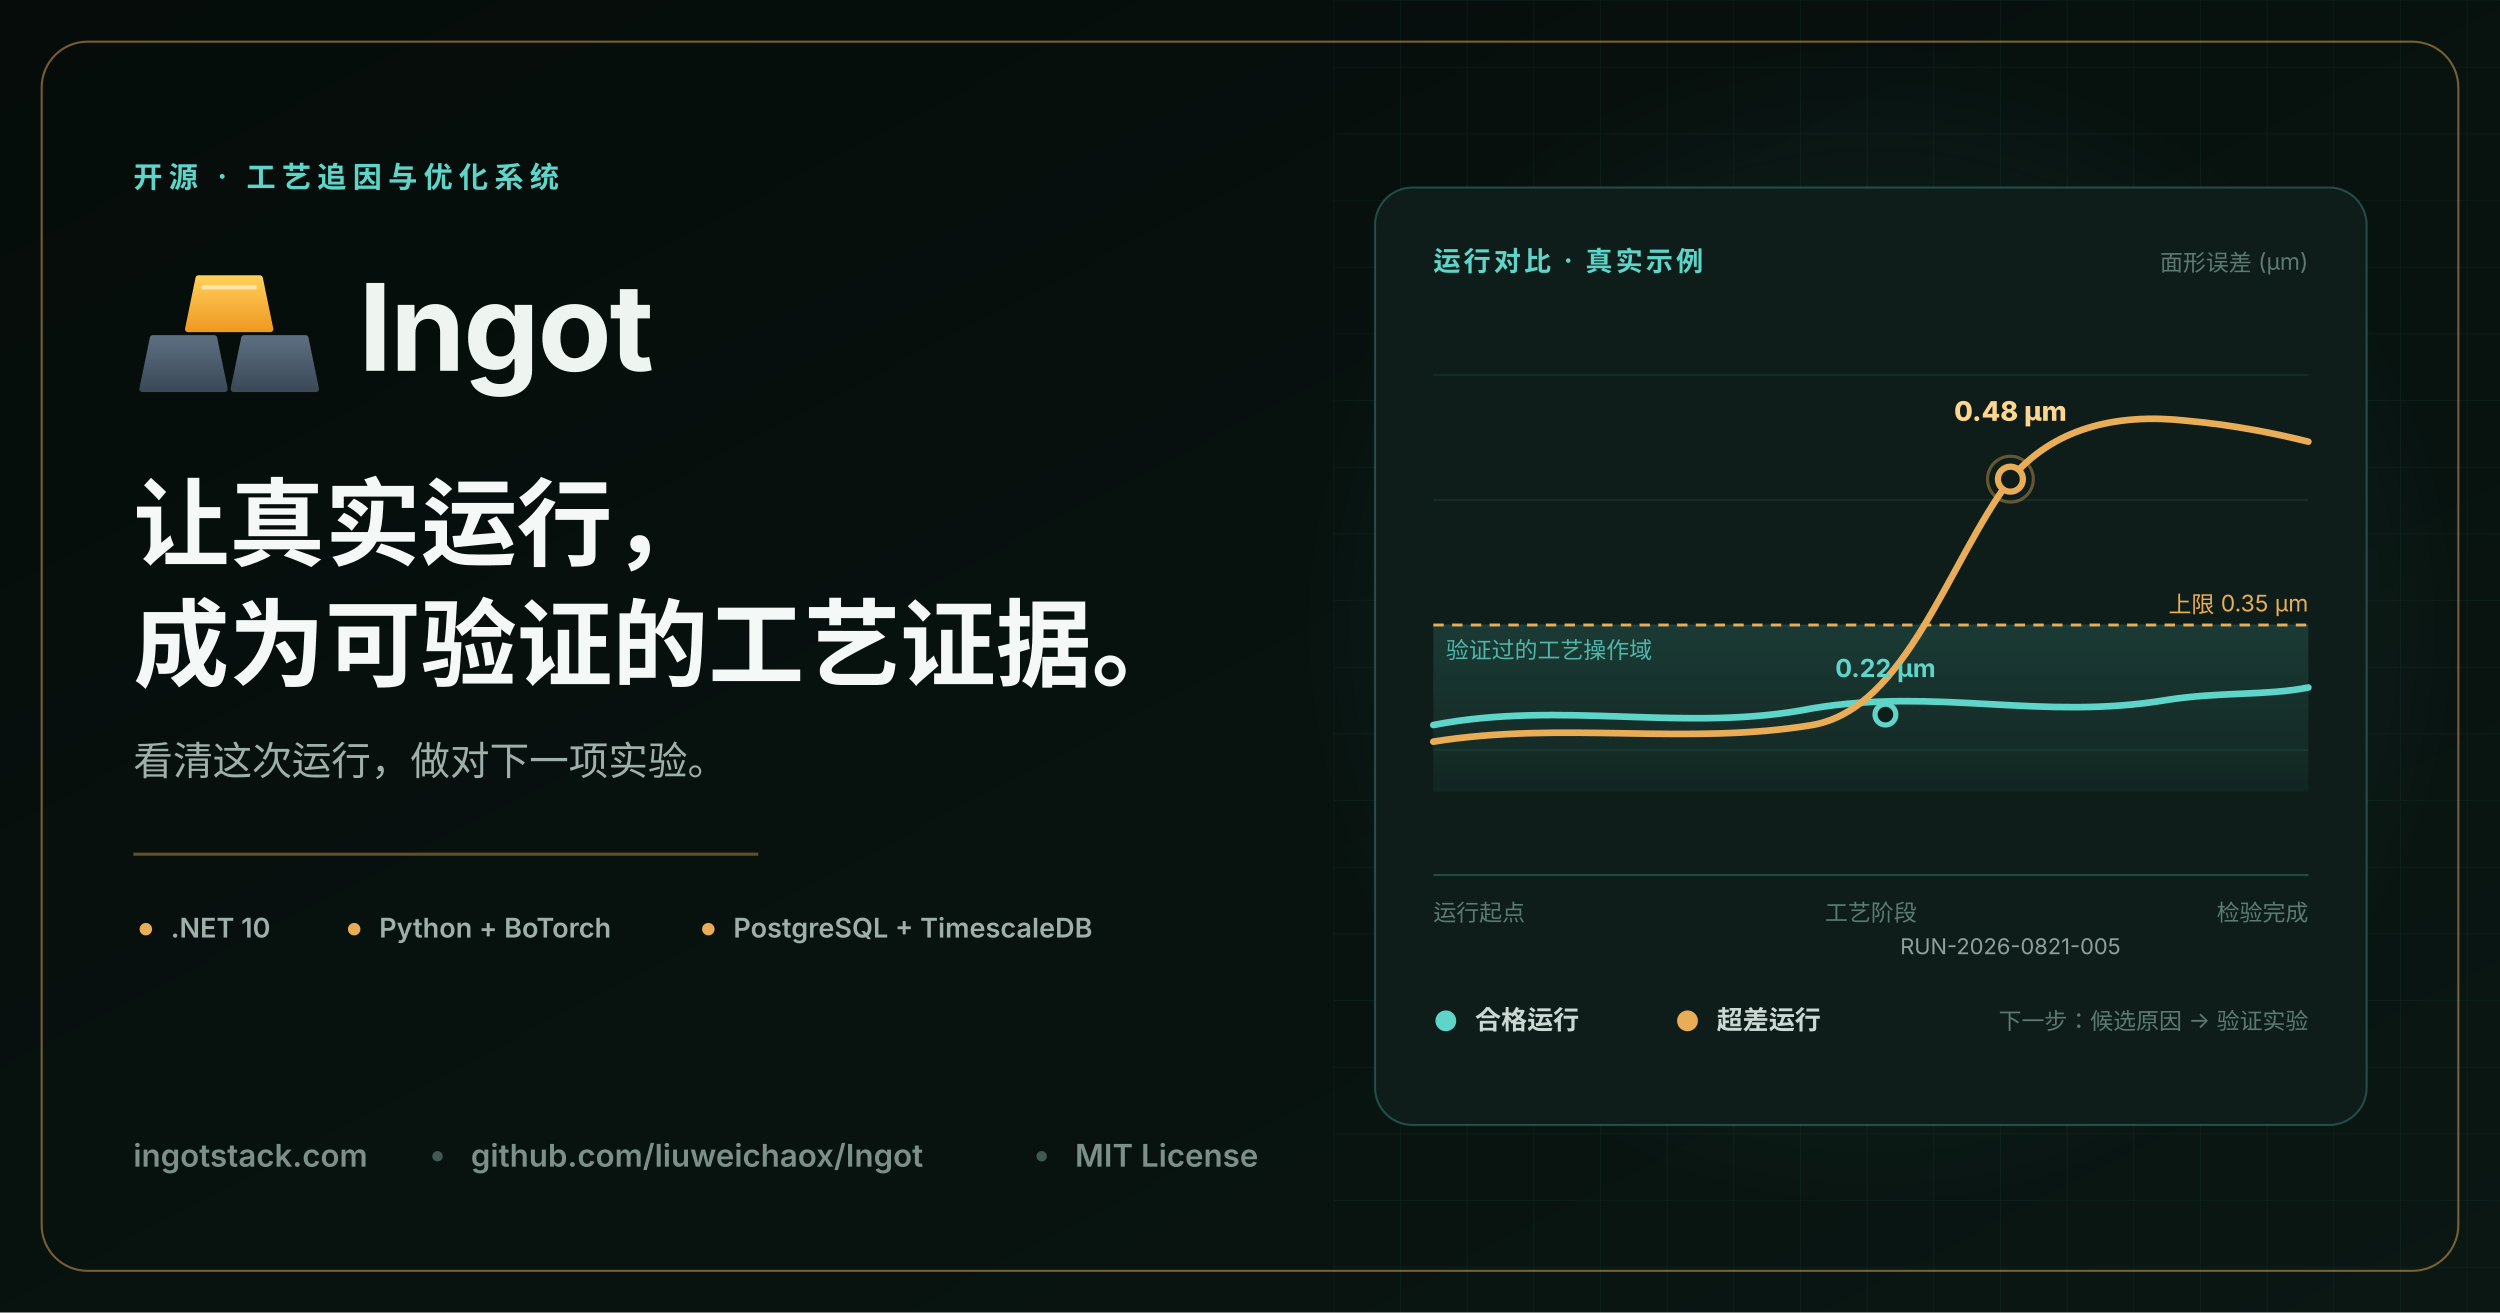
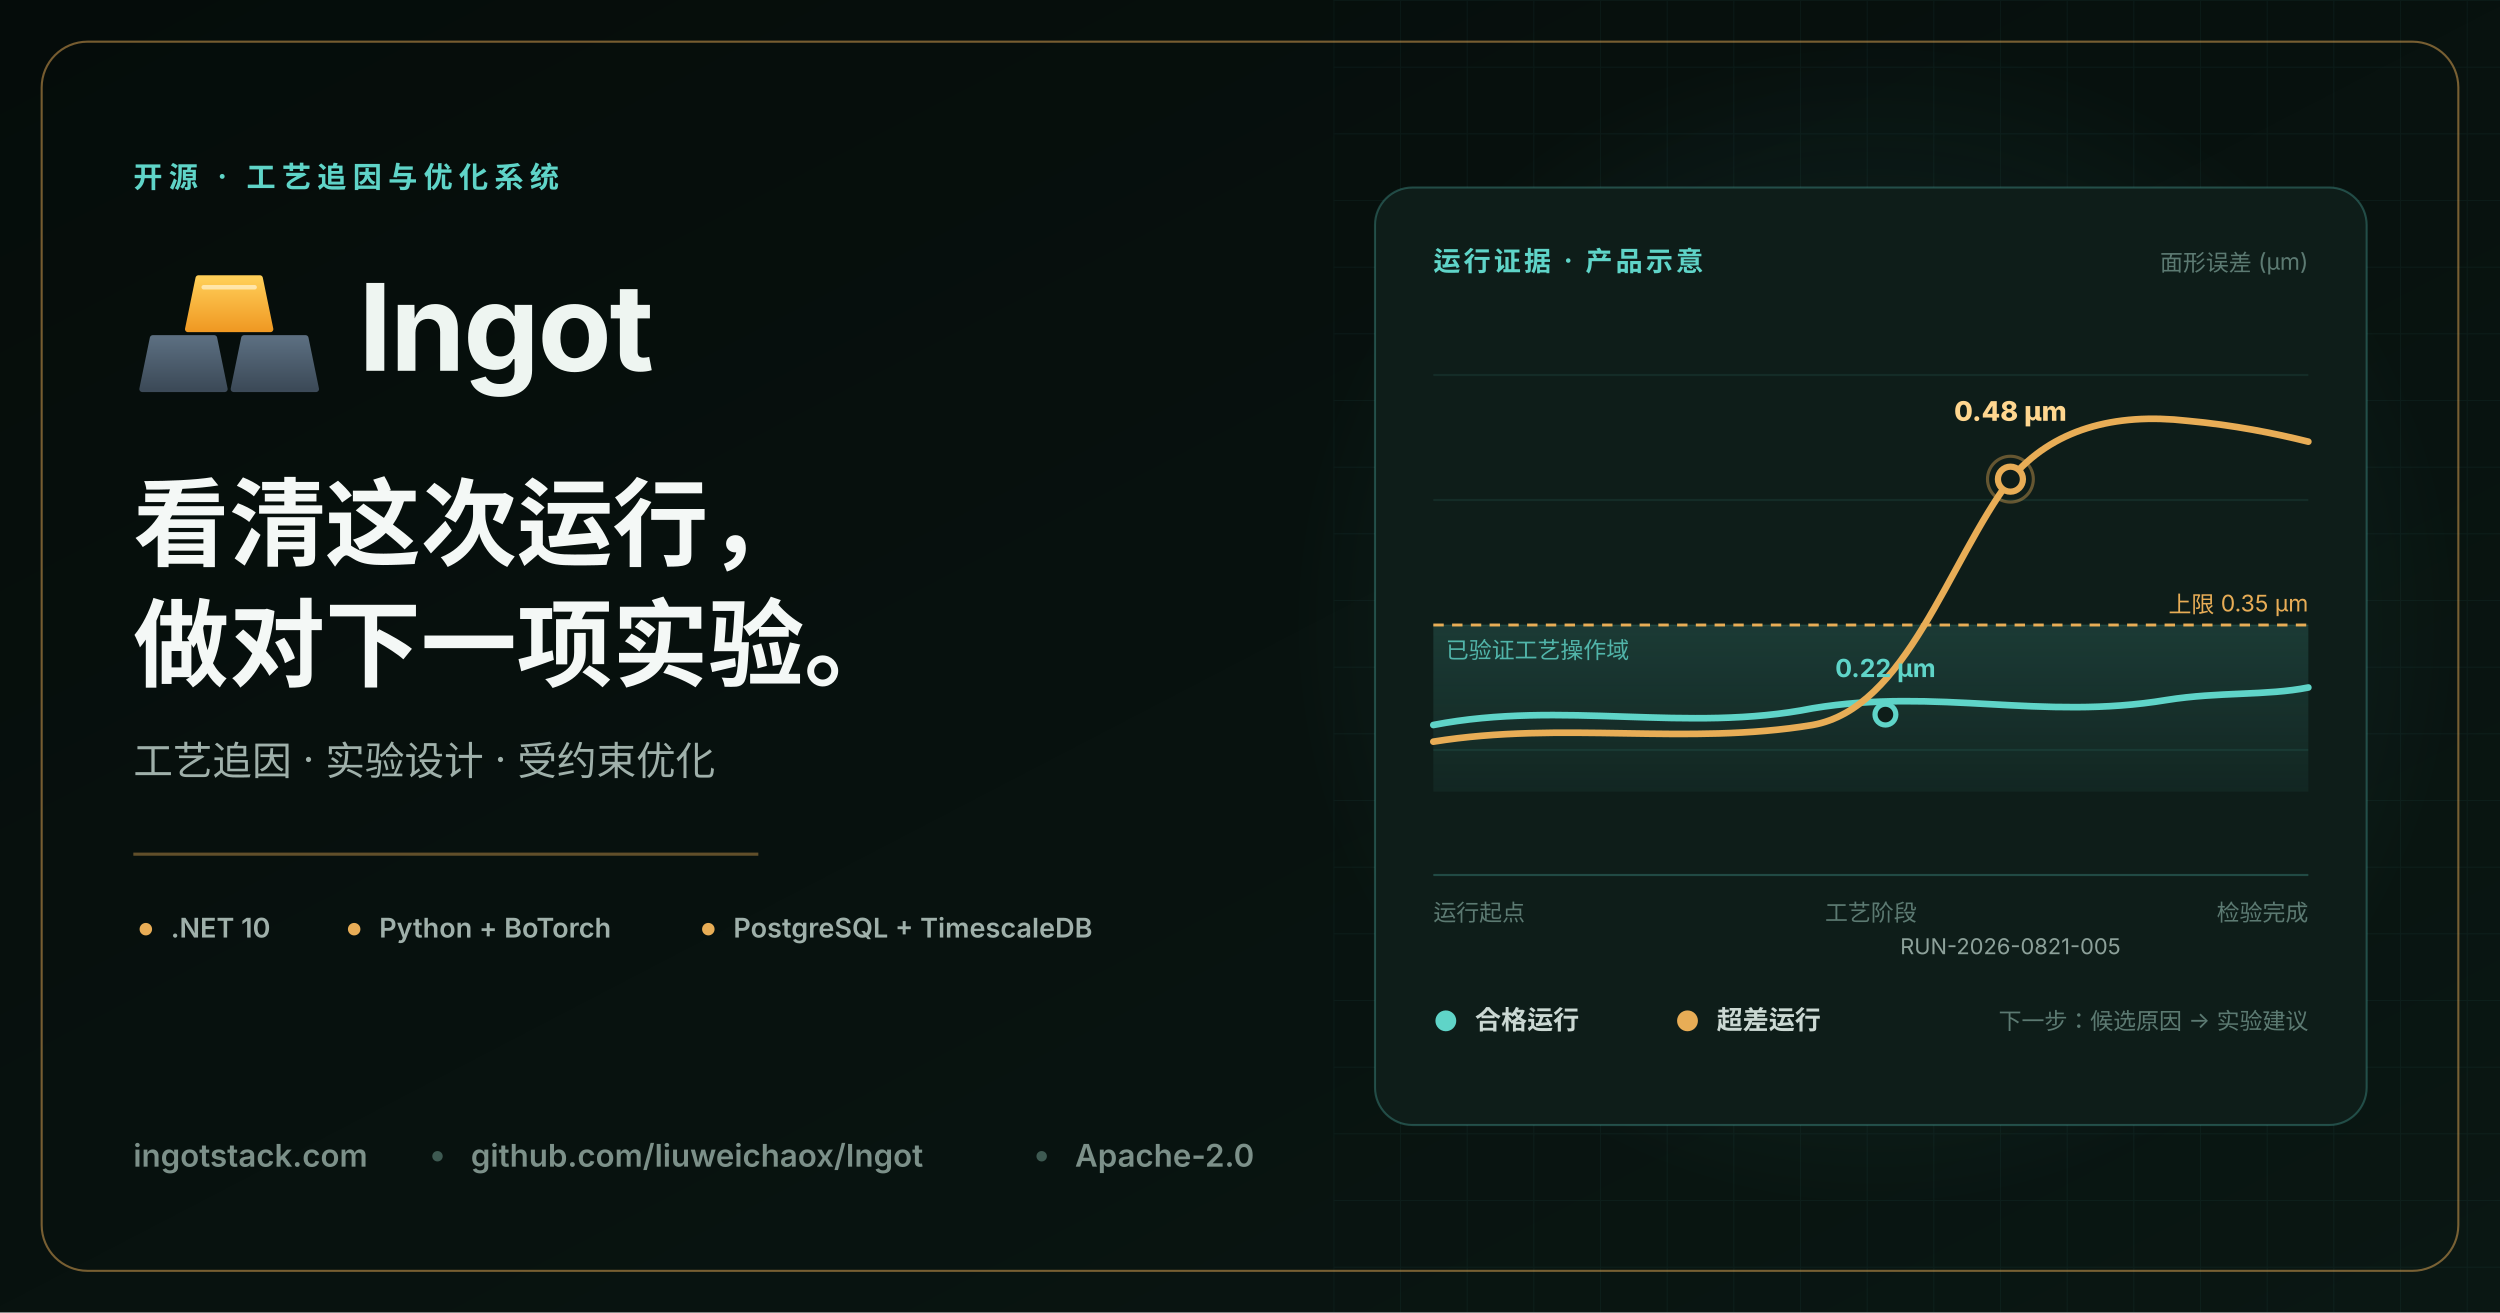
<svg xmlns="http://www.w3.org/2000/svg" viewBox="0 0 1200 630" font-family="Inter, 'PingFang SC', 'Microsoft YaHei', system-ui, sans-serif">
  <defs>
    <linearGradient id="bg" x1="0" y1="0" x2="1" y2="1">
      <stop stop-color="#050C0A" />
      <stop offset="1" stop-color="#0A1713" />
    </linearGradient>
    <linearGradient id="gold" x1="0" y1="0" x2="0" y2="1">
      <stop offset="0" stop-color="#FFCE57" />
      <stop offset="1" stop-color="#F09A24" />
    </linearGradient>
    <linearGradient id="steel" x1="0" y1="0" x2="0" y2="1">
      <stop offset="0" stop-color="#5B6E80" />
      <stop offset="1" stop-color="#3C4A58" />
    </linearGradient>
    <radialGradient id="halo" cx="0.5" cy="0.5" r="0.5">
      <stop stop-color="#5FD4C8" stop-opacity="0.16" />
      <stop offset="1" stop-color="#5FD4C8" stop-opacity="0" />
    </radialGradient>
    <linearGradient id="band" x1="0" y1="0" x2="0" y2="1">
      <stop stop-color="#5FD4C8" stop-opacity="0.16" />
      <stop offset="1" stop-color="#5FD4C8" stop-opacity="0.05" />
    </linearGradient>
    <pattern id="grid" width="32" height="32" patternUnits="userSpaceOnUse">
      <path d="M32 0H0V32" fill="none" stroke="#5FD4C8" stroke-opacity="0.05" />
    </pattern>
  </defs>
  <rect width="1200" height="630" fill="url(#bg)" />
  <rect x="640" width="560" height="630" fill="url(#grid)" />
  <circle cx="900" cy="300" r="280" fill="url(#halo)" />
  <rect x="20" y="20" width="1160" height="590" rx="22" fill="none" stroke="#E8AD56" stroke-opacity="0.5" />
  <text x="64" y="90" font-size="14" font-weight="700" fill="#5FD4C8" letter-spacing="3">开源 · 工艺追因与优化系统</text>
  <g transform="translate(64,112)">
    <svg width="92" height="92" viewBox="0 0 128 128">
      <g stroke-linejoin="round">
        <path d="M43.5 30 H84.5 L91.5 64 H36.5 Z" fill="url(#gold)" stroke="url(#gold)" stroke-width="4" />
        <path d="M47 36 H81" fill="none" stroke="#FFEDC0" stroke-width="3" stroke-linecap="round" opacity="0.8" />
        <path d="M13 70 H54 L61 104 H6 Z" fill="url(#steel)" stroke="url(#steel)" stroke-width="4" />
        <path d="M74 70 H115 L122 104 H67 Z" fill="url(#steel)" stroke="url(#steel)" stroke-width="4" />
      </g>
    </svg>
    <text x="108" y="66" font-size="58" font-weight="700" letter-spacing="-1" fill="#EEF5F1">Ingot</text>
  </g>
  <g transform="translate(64,268)">
-     <text y="0" font-size="46" font-weight="800" fill="#F4F8F6">让真实运行，</text>
-     <text y="58" font-size="46" font-weight="800" fill="#F4F8F6">成为可验证的工艺证据。</text>
+     <text y="0" font-size="46" font-weight="800" fill="#F4F8F6">看清这次运行，</text>
+     <text y="58" font-size="46" font-weight="800" fill="#F4F8F6">做对下一项实验。</text>
  </g>
-   <text x="64" y="372" font-size="19" fill="#9FB0AA">看清这次运行，做对下一项实验。</text>
+   <text x="64" y="372" font-size="19" fill="#9FB0AA">工艺追因 · 实验设计 · 受约束优化</text>
  <path d="M64 410h300" stroke="#E8AD56" stroke-opacity="0.4" stroke-width="1.5" />
  <g font-size="13" font-weight="600" fill="#9FB0AA">
    <circle cx="70" cy="446" r="3" fill="#E8AD56" />
    <text x="82" y="450">.NET 10</text>
    <circle cx="170" cy="446" r="3" fill="#E8AD56" />
    <text x="182" y="450">Python + BoTorch</text>
    <circle cx="340" cy="446" r="3" fill="#E8AD56" />
    <text x="352" y="450">PostgreSQL + TimescaleDB</text>
  </g>
  <g font-size="15" font-weight="600" fill="#7C9089">
    <text x="64" y="560">ingotstack.com</text>
    <circle cx="210" cy="555" r="2.5" fill="#3E5A52" />
    <text x="226" y="560">github.com/liuweichaox/Ingot</text>
    <circle cx="500" cy="555" r="2.5" fill="#3E5A52" />
-     <text x="516" y="560">MIT License</text>
+     <text x="516" y="560">Apache-2.0</text>
  </g>
  <g transform="translate(660,90)">
    <rect width="476" height="450" rx="18" fill="#0E1D19" stroke="#5FD4C8" stroke-opacity="0.28" />
-     <text x="28" y="40" font-size="13" font-weight="700" fill="#5FD4C8" letter-spacing="1.5">运行对比 · 真实示例</text>
+     <text x="28" y="40" font-size="13" font-weight="700" fill="#5FD4C8" letter-spacing="1.5">运行证据 · 产品示意</text>
    <text x="448" y="40" font-size="11" fill="#5C7A72" text-anchor="end">面形误差 (μm)</text>
    <g stroke="#5FD4C8" stroke-opacity="0.08">
      <line x1="28" y1="90" x2="448" y2="90" />
      <line x1="28" y1="150" x2="448" y2="150" />
      <line x1="28" y1="210" x2="448" y2="210" />
      <line x1="28" y1="270" x2="448" y2="270" />
      <line x1="28" y1="330" x2="448" y2="330" />
    </g>
    <rect x="28" y="210" width="420" height="80" fill="url(#band)" />
    <line x1="28" y1="210" x2="448" y2="210" stroke="#E8AD56" stroke-width="1.4" stroke-dasharray="5 4" />
    <text x="448" y="204" font-size="11" fill="#E8AD56" text-anchor="end">上限 0.35 μm</text>
-     <text x="34" y="226" font-size="11" fill="#5FD4C8" fill-opacity="0.8">验证过的工艺操作域</text>
+     <text x="34" y="226" font-size="11" fill="#5FD4C8" fill-opacity="0.8">已验证工艺操作域</text>
    <path d="M28,258 C90,246 150,262 210,250 C270,240 320,256 380,246 C405,242 428,244 448,240" fill="none" stroke="#5FD4C8" stroke-width="3.2" stroke-linecap="round" />
    <path d="M28,266 C90,256 150,268 210,258 C255,250 275,180 305,140 C325,116 355,108 390,112 C412,114 432,118 448,122" fill="none" stroke="#E8AD56" stroke-width="3.2" stroke-linecap="round" />
    <circle cx="245" cy="253" r="5" fill="#0E1D19" stroke="#5FD4C8" stroke-width="2.5" />
    <text x="245" y="235" font-size="12" font-weight="700" fill="#5FD4C8" text-anchor="middle">0.22 μm</text>
    <circle cx="305" cy="140" r="6" fill="#0E1D19" stroke="#E8AD56" stroke-width="3" />
    <circle cx="305" cy="140" r="11" fill="none" stroke="#E8AD56" stroke-opacity="0.4" stroke-width="1.5" />
    <text x="305" y="112" font-size="13" font-weight="800" fill="#FFD68F" text-anchor="middle">0.48 μm</text>
    <text x="305" y="368" font-size="10.5" fill="#8DA19A" text-anchor="middle">RUN-2026-0821-005</text>
    <line x1="28" y1="330" x2="448" y2="330" stroke="#5FD4C8" stroke-opacity="0.18" />
    <text x="28" y="352" font-size="11" fill="#5C7A72">运行起点</text>
    <text x="448" y="352" font-size="11" fill="#5C7A72" text-anchor="end">检验完成</text>
    <text x="238" y="352" font-size="11" fill="#5C7A72" text-anchor="middle">工艺阶段</text>
    <g font-size="12.5" font-weight="600">
      <circle cx="34" cy="400" r="5" fill="#5FD4C8" />
      <text x="48" y="404" fill="#CBD8D3">合格运行</text>
      <circle cx="150" cy="400" r="5" fill="#E8AD56" />
      <text x="164" y="404" fill="#CBD8D3">超差运行</text>
    </g>
-     <text x="448" y="404" font-size="11" fill="#5C7A72" text-anchor="end">下一步：候选原因 → 验证实验</text>
+     <text x="448" y="404" font-size="11" fill="#5C7A72" text-anchor="end">下一步：候选原因 → 实验建议</text>
  </g>
</svg>
